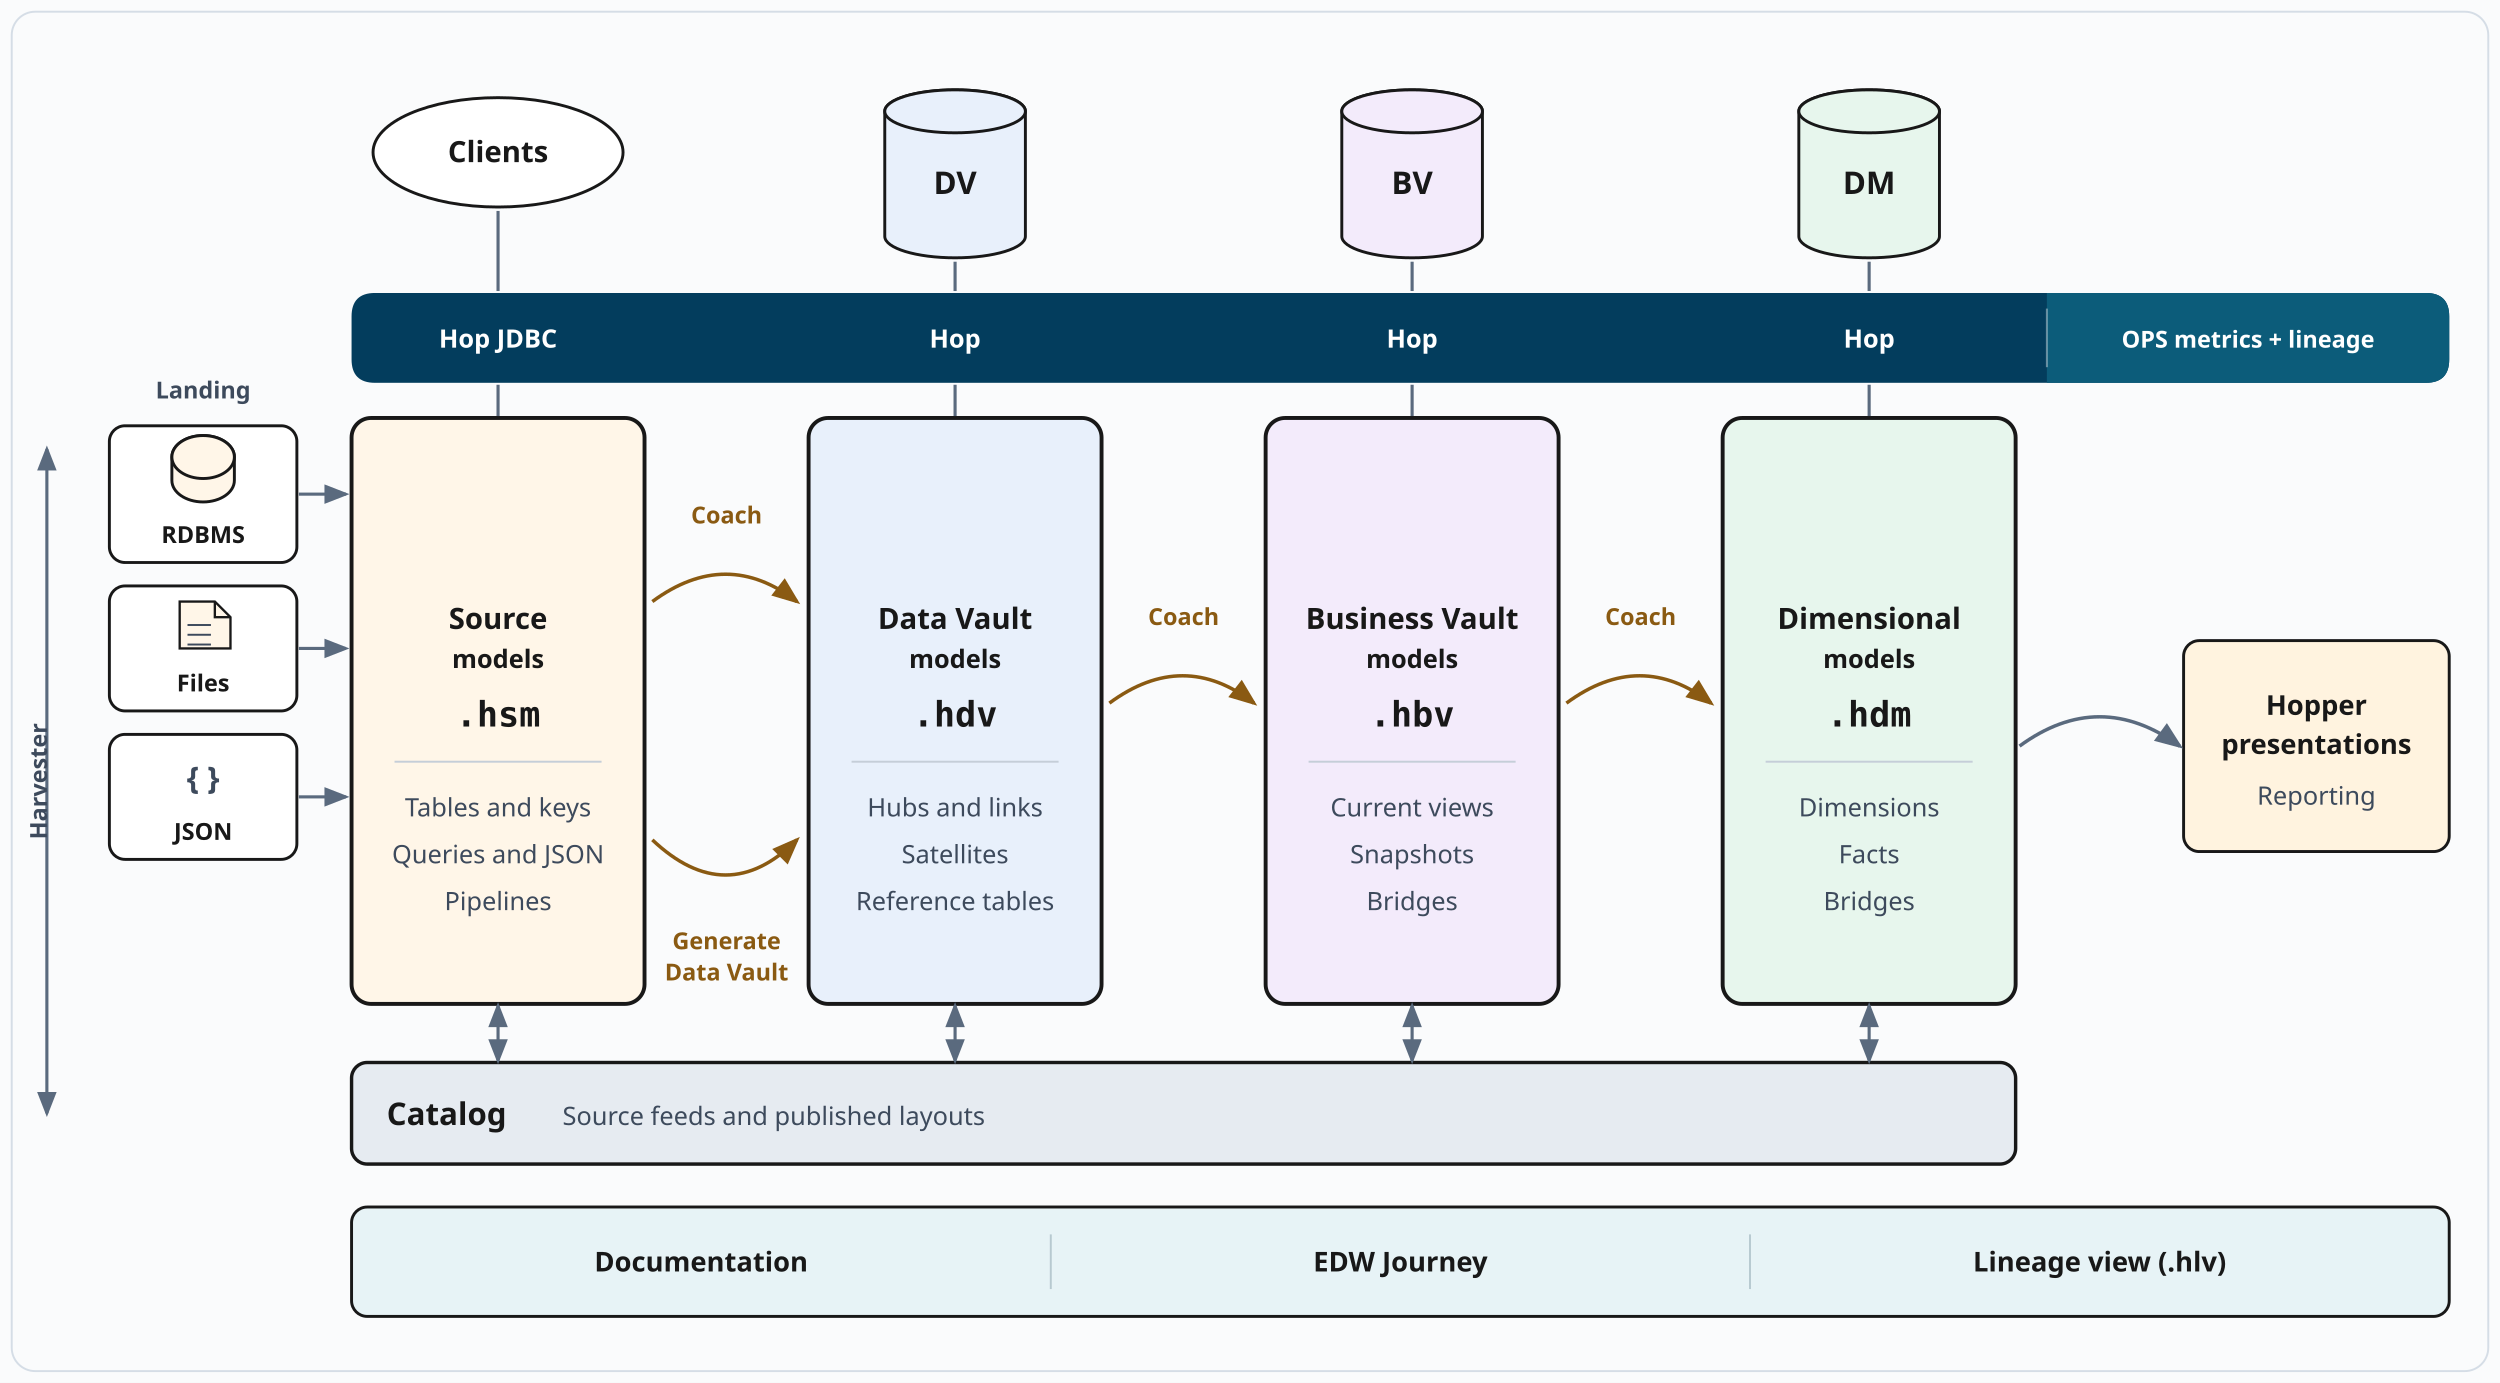
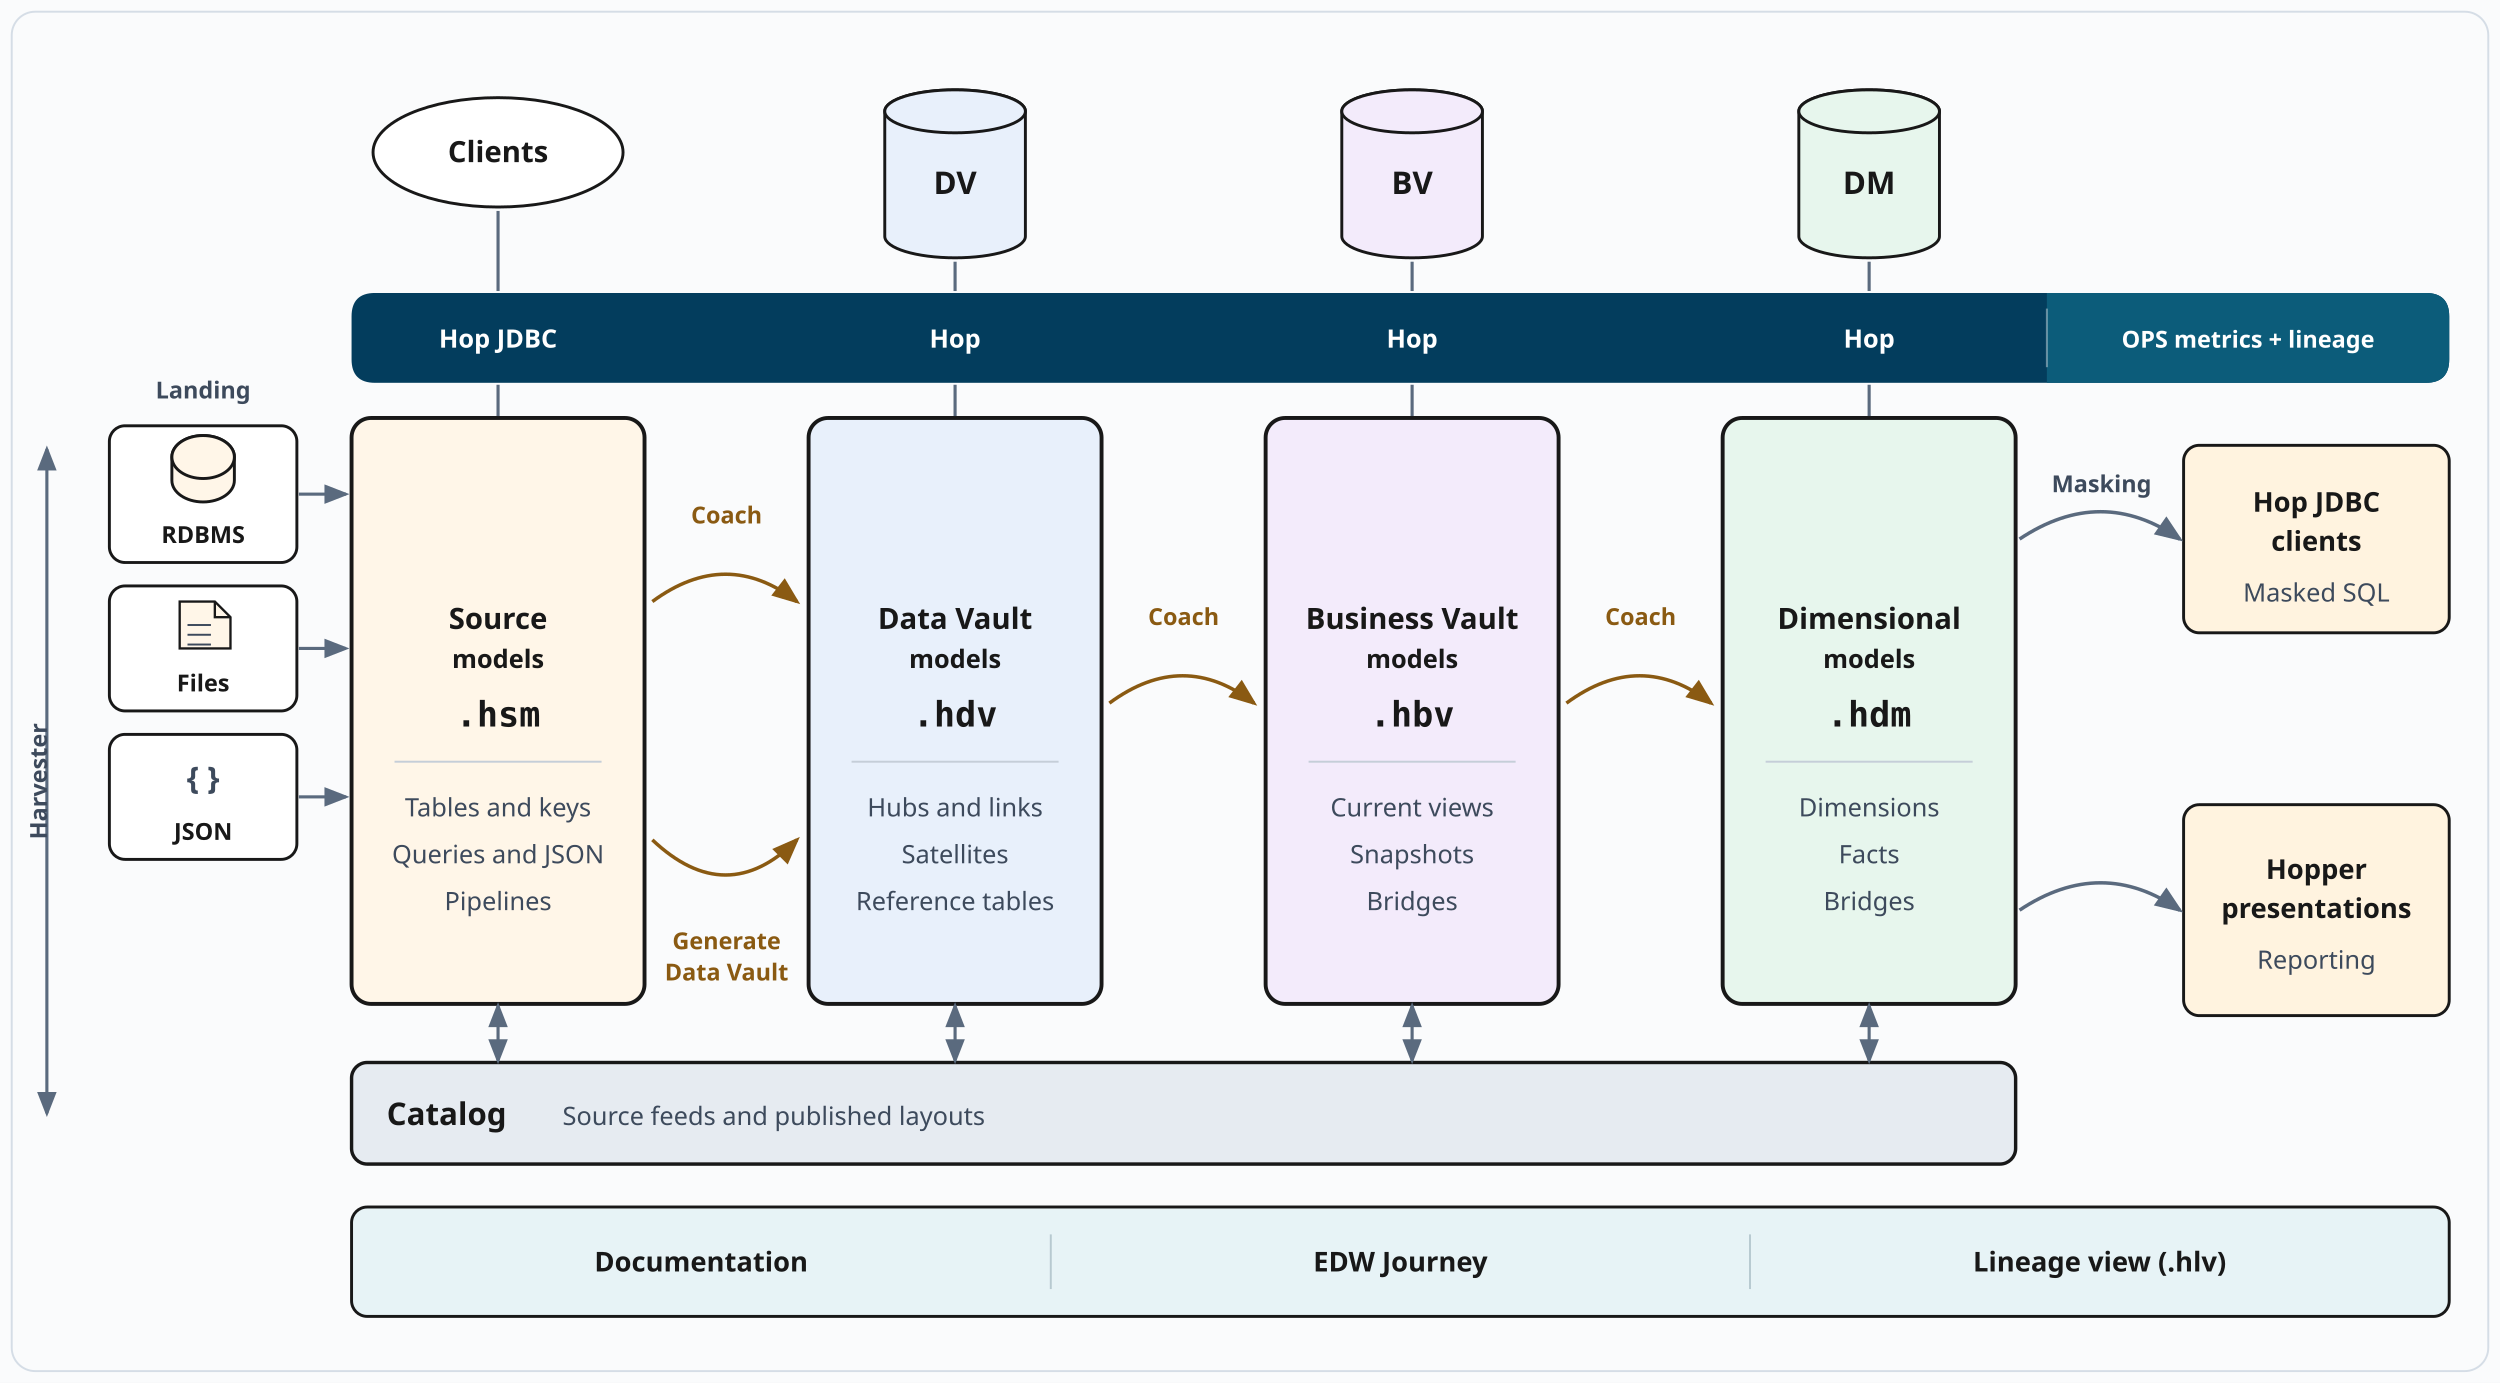
<svg xmlns="http://www.w3.org/2000/svg" width="1280" height="708" viewBox="0 0 1280 708" role="img">
  <defs>
    <marker id="arrow" viewBox="0 0 10 10" refX="8.5" refY="5" markerWidth="8" markerHeight="8" orient="auto">
      <path d="M 0 1.1 L 10 5 L 0 8.9 Z" fill="#5A6A7E" />
    </marker>
    <marker id="arrow-start" viewBox="0 0 10 10" refX="1.5" refY="5" markerWidth="8" markerHeight="8" orient="auto">
      <path d="M 10 1.1 L 0 5 L 10 8.9 Z" fill="#5A6A7E" />
    </marker>
    <marker id="arrow-coach" viewBox="0 0 10 10" refX="8.5" refY="5" markerWidth="8" markerHeight="8" orient="auto">
      <path d="M 0 1.1 L 10 5 L 0 8.9 Z" fill="#8A5A12" />
    </marker>
  </defs>
  <rect width="1280" height="708" fill="#FAFBFC" />
  <rect x="6" y="6" width="1268" height="696" rx="12" fill="none" stroke="#d5dde6" stroke-width="1" />
  <line x1="24" y1="230" x2="24" y2="570.0" fill="none" stroke="#5A6A7E" stroke-width="1.6" marker-end="url(#arrow)" marker-start="url(#arrow-start)" />
  <text x="24" y="400.0" fill="#3d4a5c" font-family="sans-serif" font-size="12" font-weight="bold" text-anchor="middle" transform="rotate(-90 24 400.0)">Harvester</text>
  <text x="104.0" y="204" fill="#3d4a5c" font-family="sans-serif" font-size="12" font-weight="bold" text-anchor="middle">Landing</text>
  <rect x="56" y="218" width="96" height="70" rx="8" ry="8" fill="#FFFFFF" stroke="#181818" stroke-width="1.5" />
  <path d="M 88.0 234 L 88.0 246 A 16.0 11 0 0 0 120.0 246 L 120.0 234 A 16.0 11 0 0 0 88.0 234 Z" fill="#FFF6E8" stroke="#181818" stroke-width="1.5" />
  <ellipse cx="104.0" cy="234" rx="16.0" ry="11" fill="#FFF6E8" stroke="#181818" stroke-width="1.5" />
  <text x="104.0" y="278" fill="#181818" font-family="sans-serif" font-size="12" font-weight="bold" text-anchor="middle">RDBMS</text>
  <rect x="56" y="300" width="96" height="64" rx="8" ry="8" fill="#FFFFFF" stroke="#181818" stroke-width="1.5" />
  <path d="M 92.0 308 H 110.0 L 118.0 316 V 332 H 92.0 Z" fill="#FFF6E8" stroke="#181818" stroke-width="1.2" />
  <path d="M 110.0 308 V 316 H 118.0" fill="none" stroke="#181818" stroke-width="1.2" />
  <line x1="96.0" y1="320" x2="108.0" y2="320" stroke="#3d4a5c" stroke-width="1" />
  <line x1="96.0" y1="325" x2="108.0" y2="325" stroke="#3d4a5c" stroke-width="1" />
  <line x1="96.0" y1="330" x2="108.0" y2="330" stroke="#3d4a5c" stroke-width="1" />
  <text x="104.0" y="354" fill="#181818" font-family="sans-serif" font-size="12" font-weight="bold" text-anchor="middle">Files</text>
  <rect x="56" y="376" width="96" height="64" rx="8" ry="8" fill="#FFFFFF" stroke="#181818" stroke-width="1.5" />
  <text x="104.0" y="404" fill="#3d4a5c" font-family="sans-serif" font-size="16" font-weight="bold" text-anchor="middle">{ }</text>
  <text x="104.0" y="430" fill="#181818" font-family="sans-serif" font-size="12" font-weight="bold" text-anchor="middle">JSON</text>
  <rect x="180" y="214" width="150" height="300" rx="10" ry="10" fill="#FFF6E8" stroke="#181818" stroke-width="2" />
  <text x="255.0" y="322" fill="#181818" font-family="sans-serif" font-size="15" font-weight="bold" text-anchor="middle">Source</text>
  <text x="255.0" y="342" fill="#181818" font-family="sans-serif" font-size="13" font-weight="bold" text-anchor="middle">models</text>
  <text x="255.0" y="372" fill="#181818" font-family="ui-monospace, monospace" font-size="18" font-weight="bold" text-anchor="middle">.hsm</text>
  <line x1="202" y1="390" x2="308" y2="390" stroke="#c5ced8" stroke-width="1" />
  <text x="255.0" y="418" fill="#3d4a5c" font-family="sans-serif" font-size="13" font-weight="normal" text-anchor="middle">Tables and keys</text>
  <text x="255.0" y="442" fill="#3d4a5c" font-family="sans-serif" font-size="13" font-weight="normal" text-anchor="middle">Queries and JSON</text>
  <text x="255.0" y="466" fill="#3d4a5c" font-family="sans-serif" font-size="13" font-weight="normal" text-anchor="middle">Pipelines</text>
  <rect x="414" y="214" width="150" height="300" rx="10" ry="10" fill="#E8F0FB" stroke="#181818" stroke-width="2" />
  <text x="489.0" y="322" fill="#181818" font-family="sans-serif" font-size="15" font-weight="bold" text-anchor="middle">Data Vault</text>
  <text x="489.0" y="342" fill="#181818" font-family="sans-serif" font-size="13" font-weight="bold" text-anchor="middle">models</text>
  <text x="489.0" y="372" fill="#181818" font-family="ui-monospace, monospace" font-size="18" font-weight="bold" text-anchor="middle">.hdv</text>
  <line x1="436" y1="390" x2="542" y2="390" stroke="#c5ced8" stroke-width="1" />
  <text x="489.0" y="418" fill="#3d4a5c" font-family="sans-serif" font-size="13" font-weight="normal" text-anchor="middle">Hubs and links</text>
  <text x="489.0" y="442" fill="#3d4a5c" font-family="sans-serif" font-size="13" font-weight="normal" text-anchor="middle">Satellites</text>
  <text x="489.0" y="466" fill="#3d4a5c" font-family="sans-serif" font-size="13" font-weight="normal" text-anchor="middle">Reference tables</text>
  <rect x="648" y="214" width="150" height="300" rx="10" ry="10" fill="#F3EBFB" stroke="#181818" stroke-width="2" />
  <text x="723.0" y="322" fill="#181818" font-family="sans-serif" font-size="15" font-weight="bold" text-anchor="middle">Business Vault</text>
  <text x="723.0" y="342" fill="#181818" font-family="sans-serif" font-size="13" font-weight="bold" text-anchor="middle">models</text>
  <text x="723.0" y="372" fill="#181818" font-family="ui-monospace, monospace" font-size="18" font-weight="bold" text-anchor="middle">.hbv</text>
  <line x1="670" y1="390" x2="776" y2="390" stroke="#c5ced8" stroke-width="1" />
  <text x="723.0" y="418" fill="#3d4a5c" font-family="sans-serif" font-size="13" font-weight="normal" text-anchor="middle">Current views</text>
  <text x="723.0" y="442" fill="#3d4a5c" font-family="sans-serif" font-size="13" font-weight="normal" text-anchor="middle">Snapshots</text>
  <text x="723.0" y="466" fill="#3d4a5c" font-family="sans-serif" font-size="13" font-weight="normal" text-anchor="middle">Bridges</text>
  <rect x="882" y="214" width="150" height="300" rx="10" ry="10" fill="#E7F6ED" stroke="#181818" stroke-width="2" />
  <text x="957.0" y="322" fill="#181818" font-family="sans-serif" font-size="15" font-weight="bold" text-anchor="middle">Dimensional</text>
  <text x="957.0" y="342" fill="#181818" font-family="sans-serif" font-size="13" font-weight="bold" text-anchor="middle">models</text>
  <text x="957.0" y="372" fill="#181818" font-family="ui-monospace, monospace" font-size="18" font-weight="bold" text-anchor="middle">.hdm</text>
  <line x1="904" y1="390" x2="1010" y2="390" stroke="#c5ced8" stroke-width="1" />
  <text x="957.0" y="418" fill="#3d4a5c" font-family="sans-serif" font-size="13" font-weight="normal" text-anchor="middle">Dimensions</text>
  <text x="957.0" y="442" fill="#3d4a5c" font-family="sans-serif" font-size="13" font-weight="normal" text-anchor="middle">Facts</text>
  <text x="957.0" y="466" fill="#3d4a5c" font-family="sans-serif" font-size="13" font-weight="normal" text-anchor="middle">Bridges</text>
  <path d="M 192 150 H 1242 Q 1254 150 1254 162 V 184 Q 1254 196 1242 196 H 192 Q 180 196 180 184 V 162 Q 180 150 192 150 Z" fill="#033D5D" />
  <path d="M 1048 150 H 1242 Q 1254 150 1254 162 V 184 Q 1254 196 1242 196 H 1048 Z" fill="#0C5C7A" />
  <line x1="1048" y1="158" x2="1048" y2="188" stroke="#ffffff" stroke-width="1" stroke-opacity="0.4" />
  <text x="255.0" y="178" fill="#ffffff" font-family="sans-serif" font-size="13" font-weight="bold" text-anchor="middle">Hop JDBC</text>
  <text x="489.0" y="178" fill="#ffffff" font-family="sans-serif" font-size="13" font-weight="bold" text-anchor="middle">Hop</text>
  <text x="723.0" y="178" fill="#ffffff" font-family="sans-serif" font-size="13" font-weight="bold" text-anchor="middle">Hop</text>
  <text x="957.0" y="178" fill="#ffffff" font-family="sans-serif" font-size="13" font-weight="bold" text-anchor="middle">Hop</text>
  <text x="1151.0" y="178" fill="#ffffff" font-family="sans-serif" font-size="12" font-weight="bold" text-anchor="middle">OPS metrics + lineage</text>
  <ellipse cx="255.0" cy="78" rx="64" ry="28" fill="#FFFFFF" stroke="#181818" stroke-width="1.5" />
  <text x="255.0" y="83" fill="#181818" font-family="sans-serif" font-size="15" font-weight="bold" text-anchor="middle">Clients</text>
  <path d="M 453.0 57 L 453.0 121 A 36.0 11 0 0 0 525.0 121 L 525.0 57 A 36.0 11 0 0 0 453.0 57 Z" fill="#E8F0FB" stroke="#181818" stroke-width="1.5" />
  <ellipse cx="489.0" cy="57" rx="36.0" ry="11" fill="#E8F0FB" stroke="#181818" stroke-width="1.5" />
  <text x="489.0" y="99.32" fill="#181818" font-family="sans-serif" font-size="16" font-weight="bold" text-anchor="middle">DV</text>
  <path d="M 687.0 57 L 687.0 121 A 36.0 11 0 0 0 759.0 121 L 759.0 57 A 36.0 11 0 0 0 687.0 57 Z" fill="#F3EBFB" stroke="#181818" stroke-width="1.5" />
  <ellipse cx="723.0" cy="57" rx="36.0" ry="11" fill="#F3EBFB" stroke="#181818" stroke-width="1.5" />
  <text x="723.0" y="99.32" fill="#181818" font-family="sans-serif" font-size="16" font-weight="bold" text-anchor="middle">BV</text>
  <path d="M 921.0 57 L 921.0 121 A 36.0 11 0 0 0 993.0 121 L 993.0 57 A 36.0 11 0 0 0 921.0 57 Z" fill="#E7F6ED" stroke="#181818" stroke-width="1.5" />
  <ellipse cx="957.0" cy="57" rx="36.0" ry="11" fill="#E7F6ED" stroke="#181818" stroke-width="1.5" />
  <text x="957.0" y="99.32" fill="#181818" font-family="sans-serif" font-size="16" font-weight="bold" text-anchor="middle">DM</text>
  <line x1="255.0" y1="108" x2="255.0" y2="149" fill="none" stroke="#5A6A7E" stroke-width="1.6" />
  <line x1="489.0" y1="134" x2="489.0" y2="149" fill="none" stroke="#5A6A7E" stroke-width="1.6" />
  <line x1="723.0" y1="134" x2="723.0" y2="149" fill="none" stroke="#5A6A7E" stroke-width="1.6" />
  <line x1="957.0" y1="134" x2="957.0" y2="149" fill="none" stroke="#5A6A7E" stroke-width="1.6" />
  <line x1="255.0" y1="197" x2="255.0" y2="213" fill="none" stroke="#5A6A7E" stroke-width="1.6" />
  <line x1="489.0" y1="197" x2="489.0" y2="213" fill="none" stroke="#5A6A7E" stroke-width="1.6" />
  <line x1="723.0" y1="197" x2="723.0" y2="213" fill="none" stroke="#5A6A7E" stroke-width="1.6" />
  <line x1="957.0" y1="197" x2="957.0" y2="213" fill="none" stroke="#5A6A7E" stroke-width="1.6" />
-   <rect x="1118" y="328" width="136" height="108" rx="8" ry="8" fill="#FFF3DF" stroke="#181818" stroke-width="1.5" />
-   <text x="1186.0" y="366" fill="#181818" font-family="sans-serif" font-size="14" font-weight="bold" text-anchor="middle">Hopper</text>
-   <text x="1186.0" y="386" fill="#181818" font-family="sans-serif" font-size="14" font-weight="bold" text-anchor="middle">presentations</text>
-   <text x="1186.0" y="412" fill="#3d4a5c" font-family="sans-serif" font-size="13" font-weight="normal" text-anchor="middle">Reporting</text>
-   <path d="M 1034 382 Q 1075.0 352 1116 382" fill="none" stroke="#5A6A7E" stroke-width="1.8" marker-end="url(#arrow)" />
+   <rect x="1118" y="228" width="136" height="96" rx="8" ry="8" fill="#FFF3DF" stroke="#181818" stroke-width="1.5" />
+   <text x="1186.0" y="262" fill="#181818" font-family="sans-serif" font-size="14" font-weight="bold" text-anchor="middle">Hop JDBC</text>
+   <text x="1186.0" y="282" fill="#181818" font-family="sans-serif" font-size="14" font-weight="bold" text-anchor="middle">clients</text>
+   <text x="1186.0" y="308" fill="#3d4a5c" font-family="sans-serif" font-size="13" font-weight="normal" text-anchor="middle">Masked SQL</text>
+   <path d="M 1034 276 Q 1076.0 248 1116 276" fill="none" stroke="#5A6A7E" stroke-width="1.8" marker-end="url(#arrow)" />
+   <text x="1076.0" y="252" fill="#3d4a5c" font-family="sans-serif" font-size="12" font-weight="bold" text-anchor="middle">Masking</text>
+   <rect x="1118" y="412" width="136" height="108" rx="8" ry="8" fill="#FFF3DF" stroke="#181818" stroke-width="1.5" />
+   <text x="1186.0" y="450" fill="#181818" font-family="sans-serif" font-size="14" font-weight="bold" text-anchor="middle">Hopper</text>
+   <text x="1186.0" y="470" fill="#181818" font-family="sans-serif" font-size="14" font-weight="bold" text-anchor="middle">presentations</text>
+   <text x="1186.0" y="496" fill="#3d4a5c" font-family="sans-serif" font-size="13" font-weight="normal" text-anchor="middle">Reporting</text>
+   <path d="M 1034 466 Q 1076.0 438 1116 466" fill="none" stroke="#5A6A7E" stroke-width="1.8" marker-end="url(#arrow)" />
  <path d="M 334 308 Q 372.0 280 408 308" fill="none" stroke="#8A5A12" stroke-width="1.8" marker-end="url(#arrow-coach)" />
  <text x="372.0" y="268" fill="#8A5A12" font-family="sans-serif" font-size="12" font-weight="bold" text-anchor="middle">Coach</text>
  <path d="M 334 430 Q 372.0 466 408 430" fill="none" stroke="#8A5A12" stroke-width="1.8" marker-end="url(#arrow-coach)" />
  <text x="372.0" y="486" fill="#8A5A12" font-family="sans-serif" font-size="12" font-weight="bold" text-anchor="middle">Generate</text>
  <text x="372.0" y="502" fill="#8A5A12" font-family="sans-serif" font-size="12" font-weight="bold" text-anchor="middle">Data Vault</text>
  <path d="M 568 360 Q 606.0 332 642 360" fill="none" stroke="#8A5A12" stroke-width="1.8" marker-end="url(#arrow-coach)" />
  <text x="606.0" y="320" fill="#8A5A12" font-family="sans-serif" font-size="12" font-weight="bold" text-anchor="middle">Coach</text>
  <path d="M 802 360 Q 840.0 332 876 360" fill="none" stroke="#8A5A12" stroke-width="1.8" marker-end="url(#arrow-coach)" />
  <text x="840.0" y="320" fill="#8A5A12" font-family="sans-serif" font-size="12" font-weight="bold" text-anchor="middle">Coach</text>
  <line x1="153" y1="253.0" x2="177" y2="253.0" fill="none" stroke="#5A6A7E" stroke-width="1.6" marker-end="url(#arrow)" />
  <line x1="153" y1="332.0" x2="177" y2="332.0" fill="none" stroke="#5A6A7E" stroke-width="1.6" marker-end="url(#arrow)" />
  <line x1="153" y1="408.0" x2="177" y2="408.0" fill="none" stroke="#5A6A7E" stroke-width="1.6" marker-end="url(#arrow)" />
  <rect x="180" y="544" width="852" height="52" rx="8" ry="8" fill="#E6EBF1" stroke="#181818" stroke-width="1.75" />
  <text x="198" y="576" fill="#181818" font-family="sans-serif" font-size="16" font-weight="bold" text-anchor="start">Catalog</text>
  <text x="288" y="576" fill="#3d4a5c" font-family="sans-serif" font-size="13" font-weight="normal" text-anchor="start">Source feeds and published layouts</text>
  <line x1="255.0" y1="515" x2="255.0" y2="543" fill="none" stroke="#5A6A7E" stroke-width="1.6" marker-end="url(#arrow)" marker-start="url(#arrow-start)" />
  <line x1="489.0" y1="515" x2="489.0" y2="543" fill="none" stroke="#5A6A7E" stroke-width="1.6" marker-end="url(#arrow)" marker-start="url(#arrow-start)" />
  <line x1="723.0" y1="515" x2="723.0" y2="543" fill="none" stroke="#5A6A7E" stroke-width="1.6" marker-end="url(#arrow)" marker-start="url(#arrow-start)" />
  <line x1="957.0" y1="515" x2="957.0" y2="543" fill="none" stroke="#5A6A7E" stroke-width="1.6" marker-end="url(#arrow)" marker-start="url(#arrow-start)" />
  <rect x="180" y="618" width="1074" height="56" rx="8" ry="8" fill="#E7F3F6" stroke="#181818" stroke-width="1.5" />
  <text x="359.0" y="651" fill="#181818" font-family="sans-serif" font-size="14" font-weight="bold" text-anchor="middle">Documentation</text>
  <text x="717.0" y="651" fill="#181818" font-family="sans-serif" font-size="14" font-weight="bold" text-anchor="middle">EDW Journey</text>
  <line x1="538.0" y1="632" x2="538.0" y2="660" stroke="#b7c9d0" stroke-width="1" />
  <text x="1075.0" y="651" fill="#181818" font-family="sans-serif" font-size="14" font-weight="bold" text-anchor="middle">Lineage view (.hlv)</text>
  <line x1="896.0" y1="632" x2="896.0" y2="660" stroke="#b7c9d0" stroke-width="1" />
</svg>
